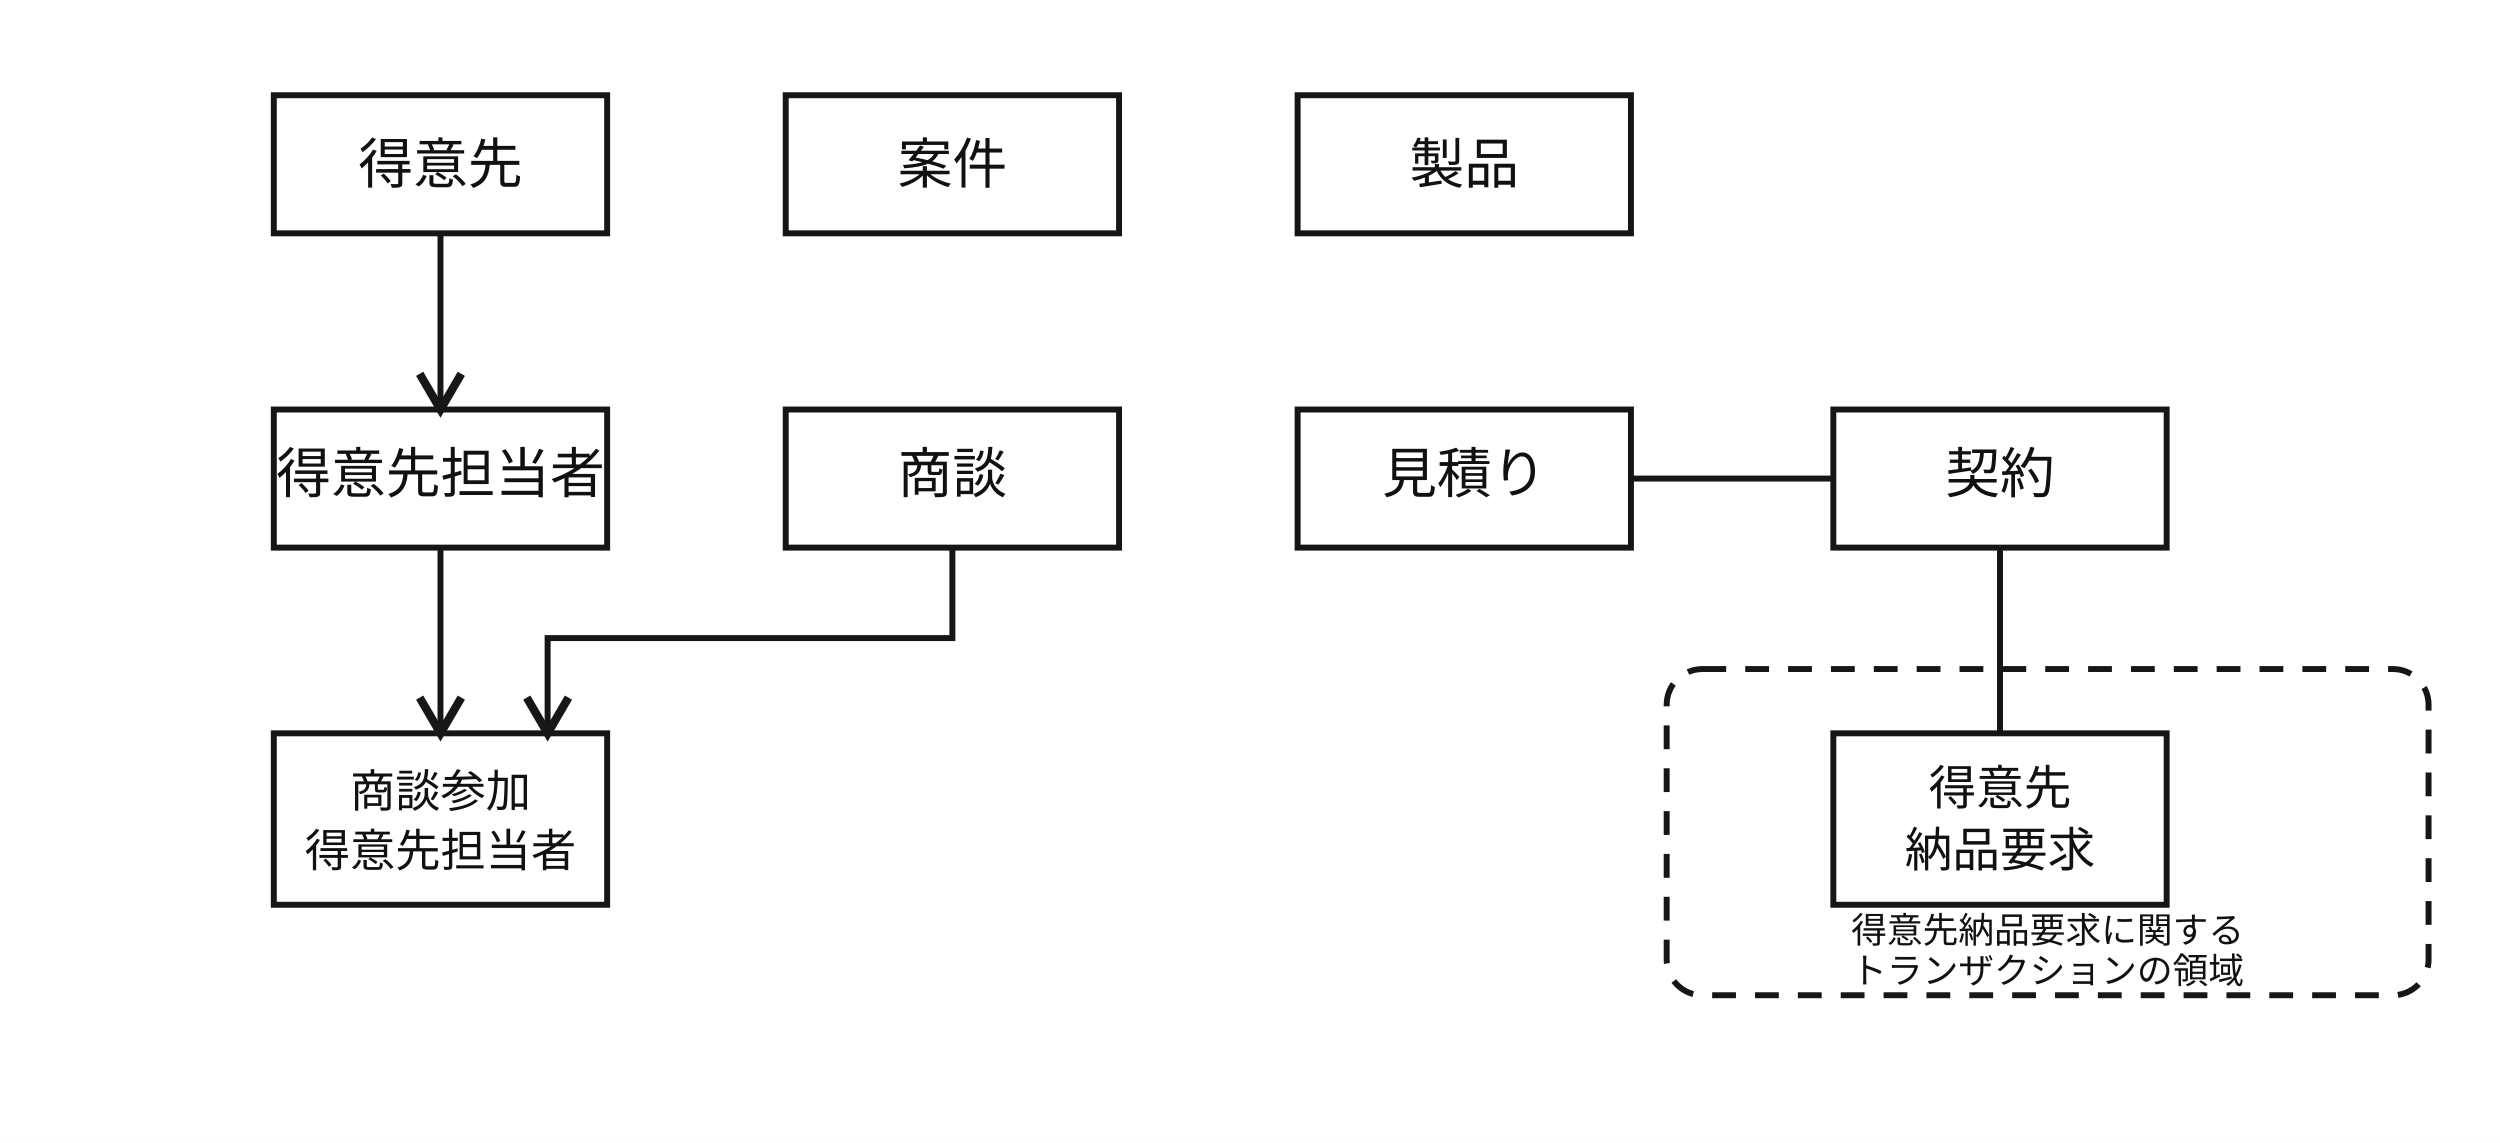
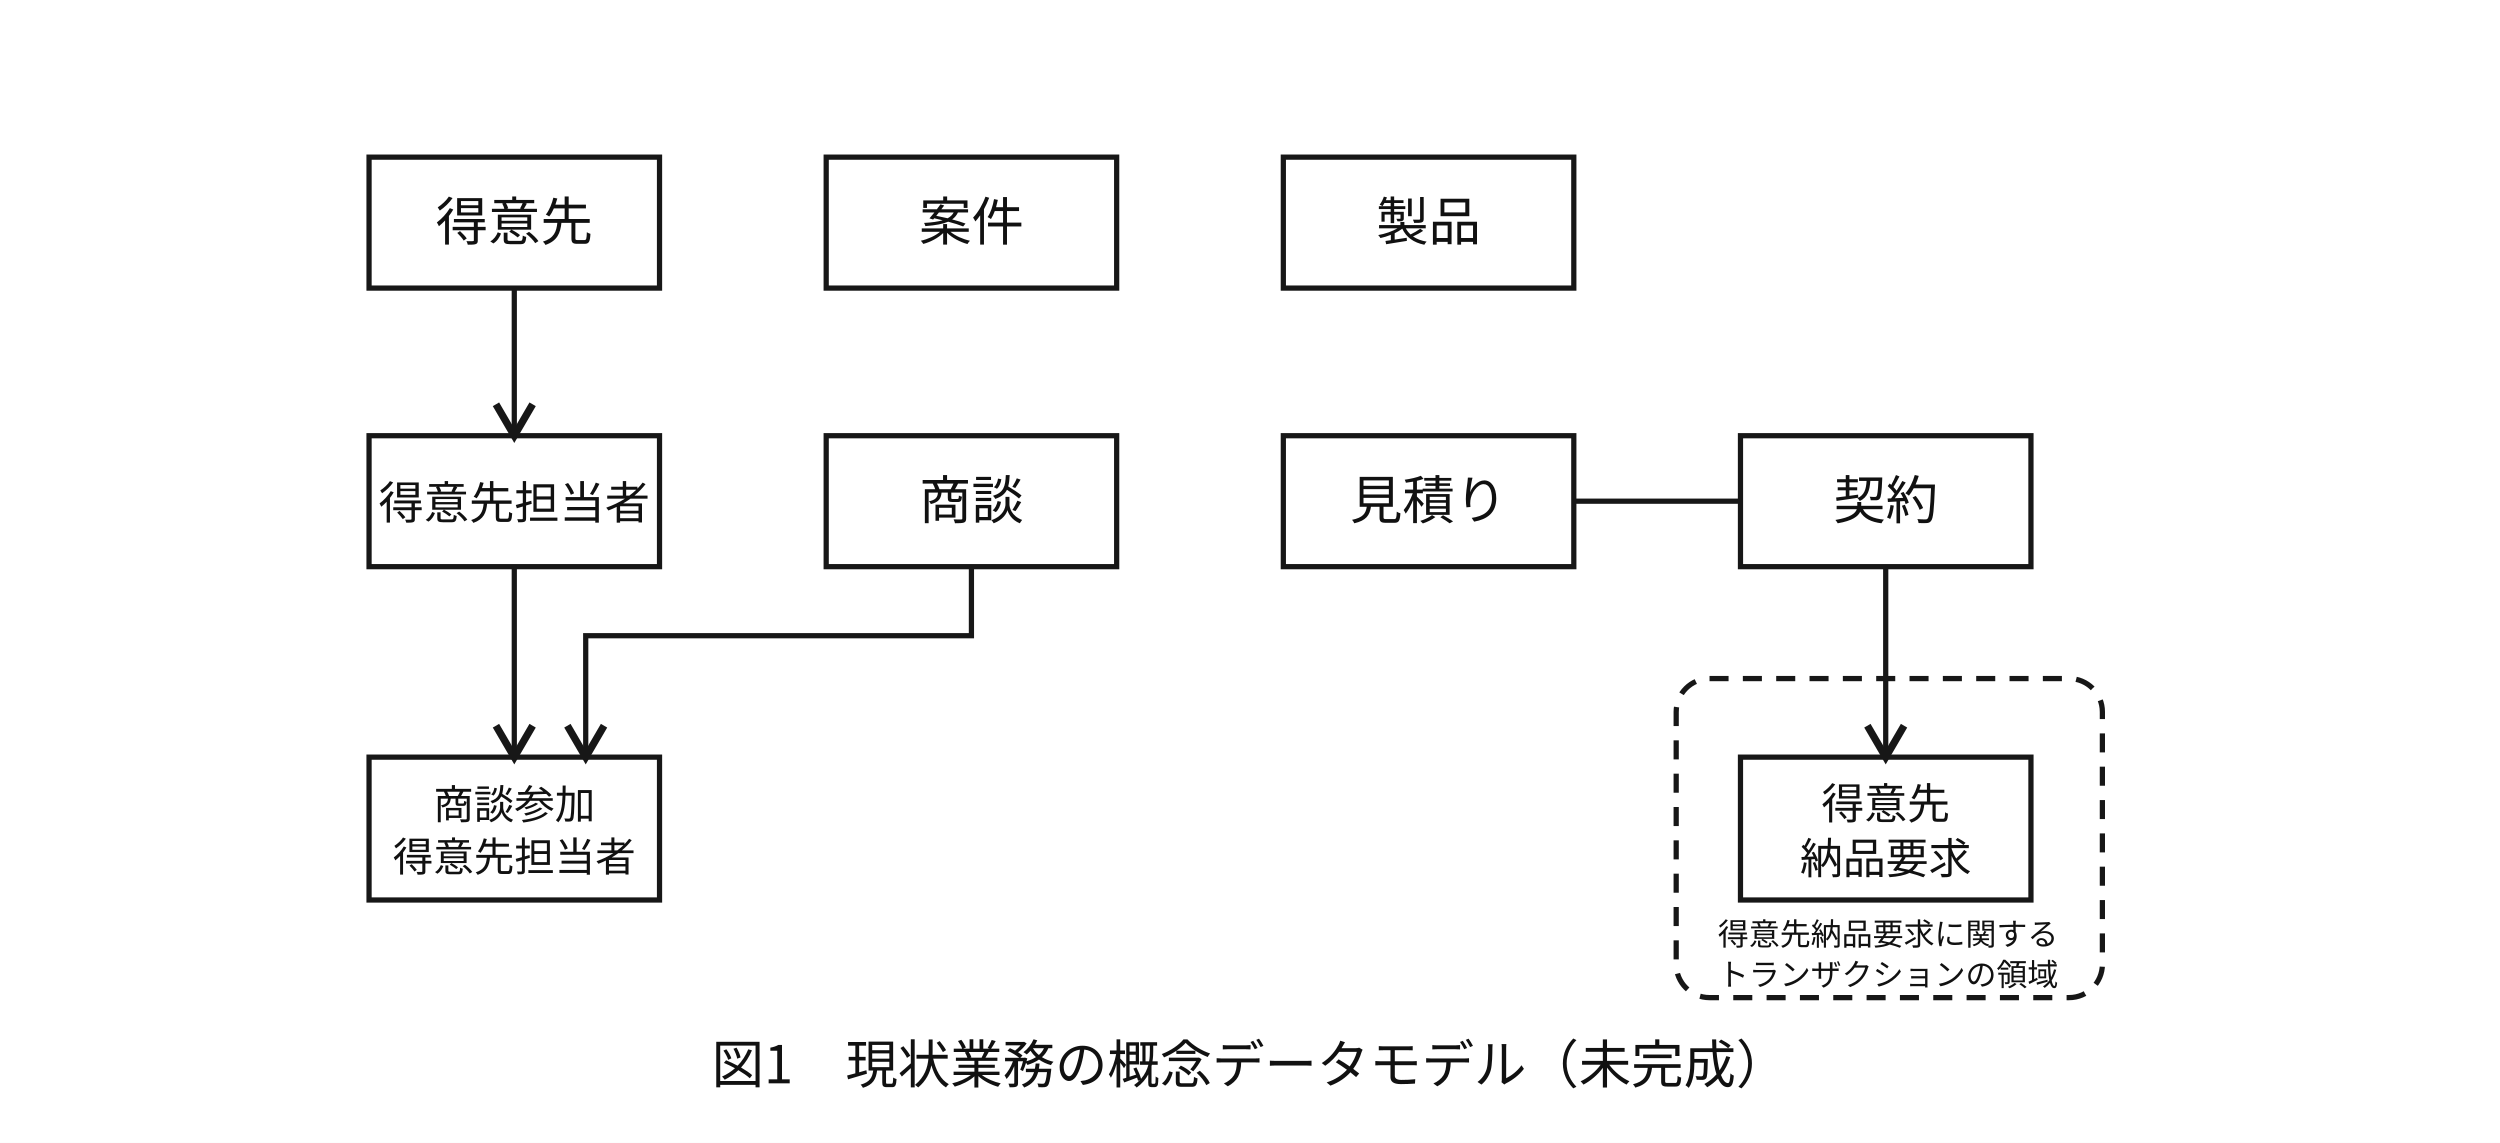
<svg xmlns="http://www.w3.org/2000/svg" viewBox="0 0 1050 480" role="img" aria-labelledby="title desc">
  <defs>
    <marker id="arrow" markerWidth="9" markerHeight="9" refX="7" refY="4.5" orient="auto">
-       <path d="M1,1 L7,4.5 L1,8" fill="none" stroke="#171717" stroke-width="1.4" />
+       <path d="M1 1L7 4.5L1 8" fill="none" stroke="#171717" stroke-width="1.4" />
    </marker>
  </defs>
  <rect width="1050" height="480" fill="white" />
-   <g stroke="#161616" fill="none" stroke-width="2.5">
-     <rect x="115" y="40" width="140" height="58" />
-     <rect x="330" y="40" width="140" height="58" />
-     <rect x="545" y="40" width="140" height="58" />
-     <rect x="115" y="172" width="140" height="58" />
-     <rect x="330" y="172" width="140" height="58" />
-     <rect x="545" y="172" width="140" height="58" />
-     <rect x="770" y="172" width="140" height="58" />
-     <rect x="115" y="308" width="140" height="72" />
-     <rect x="770" y="308" width="140" height="72" />
-     <path d="M185 98 V172" marker-end="url(#arrow)" />
-     <path d="M185 230 V308" marker-end="url(#arrow)" />
-     <path d="M400 230 V268 H230 V308" marker-end="url(#arrow)" />
-     <path d="M685 201 H770" />
-     <path d="M840 230 V308" />
-     <rect x="700" y="281" width="320" height="137" rx="15" stroke-dasharray="10 8" />
+   <g fill="none" stroke="#171717" stroke-width="2.2">
+     <rect x="155" y="66" width="122" height="55" />
+     <rect x="347" y="66" width="122" height="55" />
+     <rect x="539" y="66" width="122" height="55" />
+     <rect x="155" y="183" width="122" height="55" />
+     <rect x="347" y="183" width="122" height="55" />
+     <rect x="539" y="183" width="122" height="55" />
+     <rect x="731" y="183" width="122" height="55" />
+     <rect x="155" y="318" width="122" height="60" />
+     <rect x="731" y="318" width="122" height="60" />
+     <path d="M216 121V183" marker-end="url(#arrow)" />
+     <path d="M216 238V318" marker-end="url(#arrow)" />
+     <path d="M408 238V267H246V318" marker-end="url(#arrow)" />
+     <path d="M661 210.5H731" />
+     <path d="M792 238V318" marker-end="url(#arrow)" />
+     <rect x="704" y="285" width="179" height="134" rx="14" stroke-dasharray="8 6" />
  </g>
-   <g fill="#111" font-family="Yu Gothic,Meiryo,Noto Sans CJK JP,sans-serif" font-size="23" text-anchor="middle">
-     <text x="185" y="77">得意先</text>
-     <text x="400" y="77">案件</text>
-     <text x="615" y="77">製品</text>
-     <text x="185" y="207">得意先担当者</text>
-     <text x="400" y="207">商談</text>
-     <text x="615" y="207">見積り</text>
-     <text x="840" y="207">契約</text>
-     <text x="185" y="339" font-size="19">商談参加</text>
-     <text x="185" y="364" font-size="19">得意先担当者</text>
-     <text x="840" y="338" font-size="20">得意先</text>
-     <text x="840" y="364" font-size="20">納品要求</text>
-     <text x="860" y="396" font-size="15">得意先納品要求に関する</text>
-     <text x="860" y="413" font-size="15">トランザクションの領域</text>
+   <g font-family="Yu Gothic,Meiryo,'Noto Sans CJK JP',sans-serif" font-size="22" fill="#111" text-anchor="middle">
+     <text x="216" y="101">得意先</text>
+     <text x="408" y="101">案件</text>
+     <text x="600" y="101">製品</text>
+     <text x="216" y="218" font-size="19">得意先担当者</text>
+     <text x="408" y="218">商談</text>
+     <text x="600" y="218">見積り</text>
+     <text x="792" y="218">契約</text>
+     <text x="216" y="344" font-size="17">商談参加</text>
+     <text x="216" y="366" font-size="17">得意先担当者</text>
+     <text x="792" y="344" font-size="18">得意先</text>
+     <text x="792" y="367" font-size="18">納品要求</text>
+     <text x="793" y="397" font-size="13">得意先納品要求に関する</text>
+     <text x="793" y="414" font-size="13">トランザクションの領域</text>
+     <text x="525" y="455" font-size="22">図1　現状業務の概念データモデル（未完成）</text>
  </g>
</svg>
